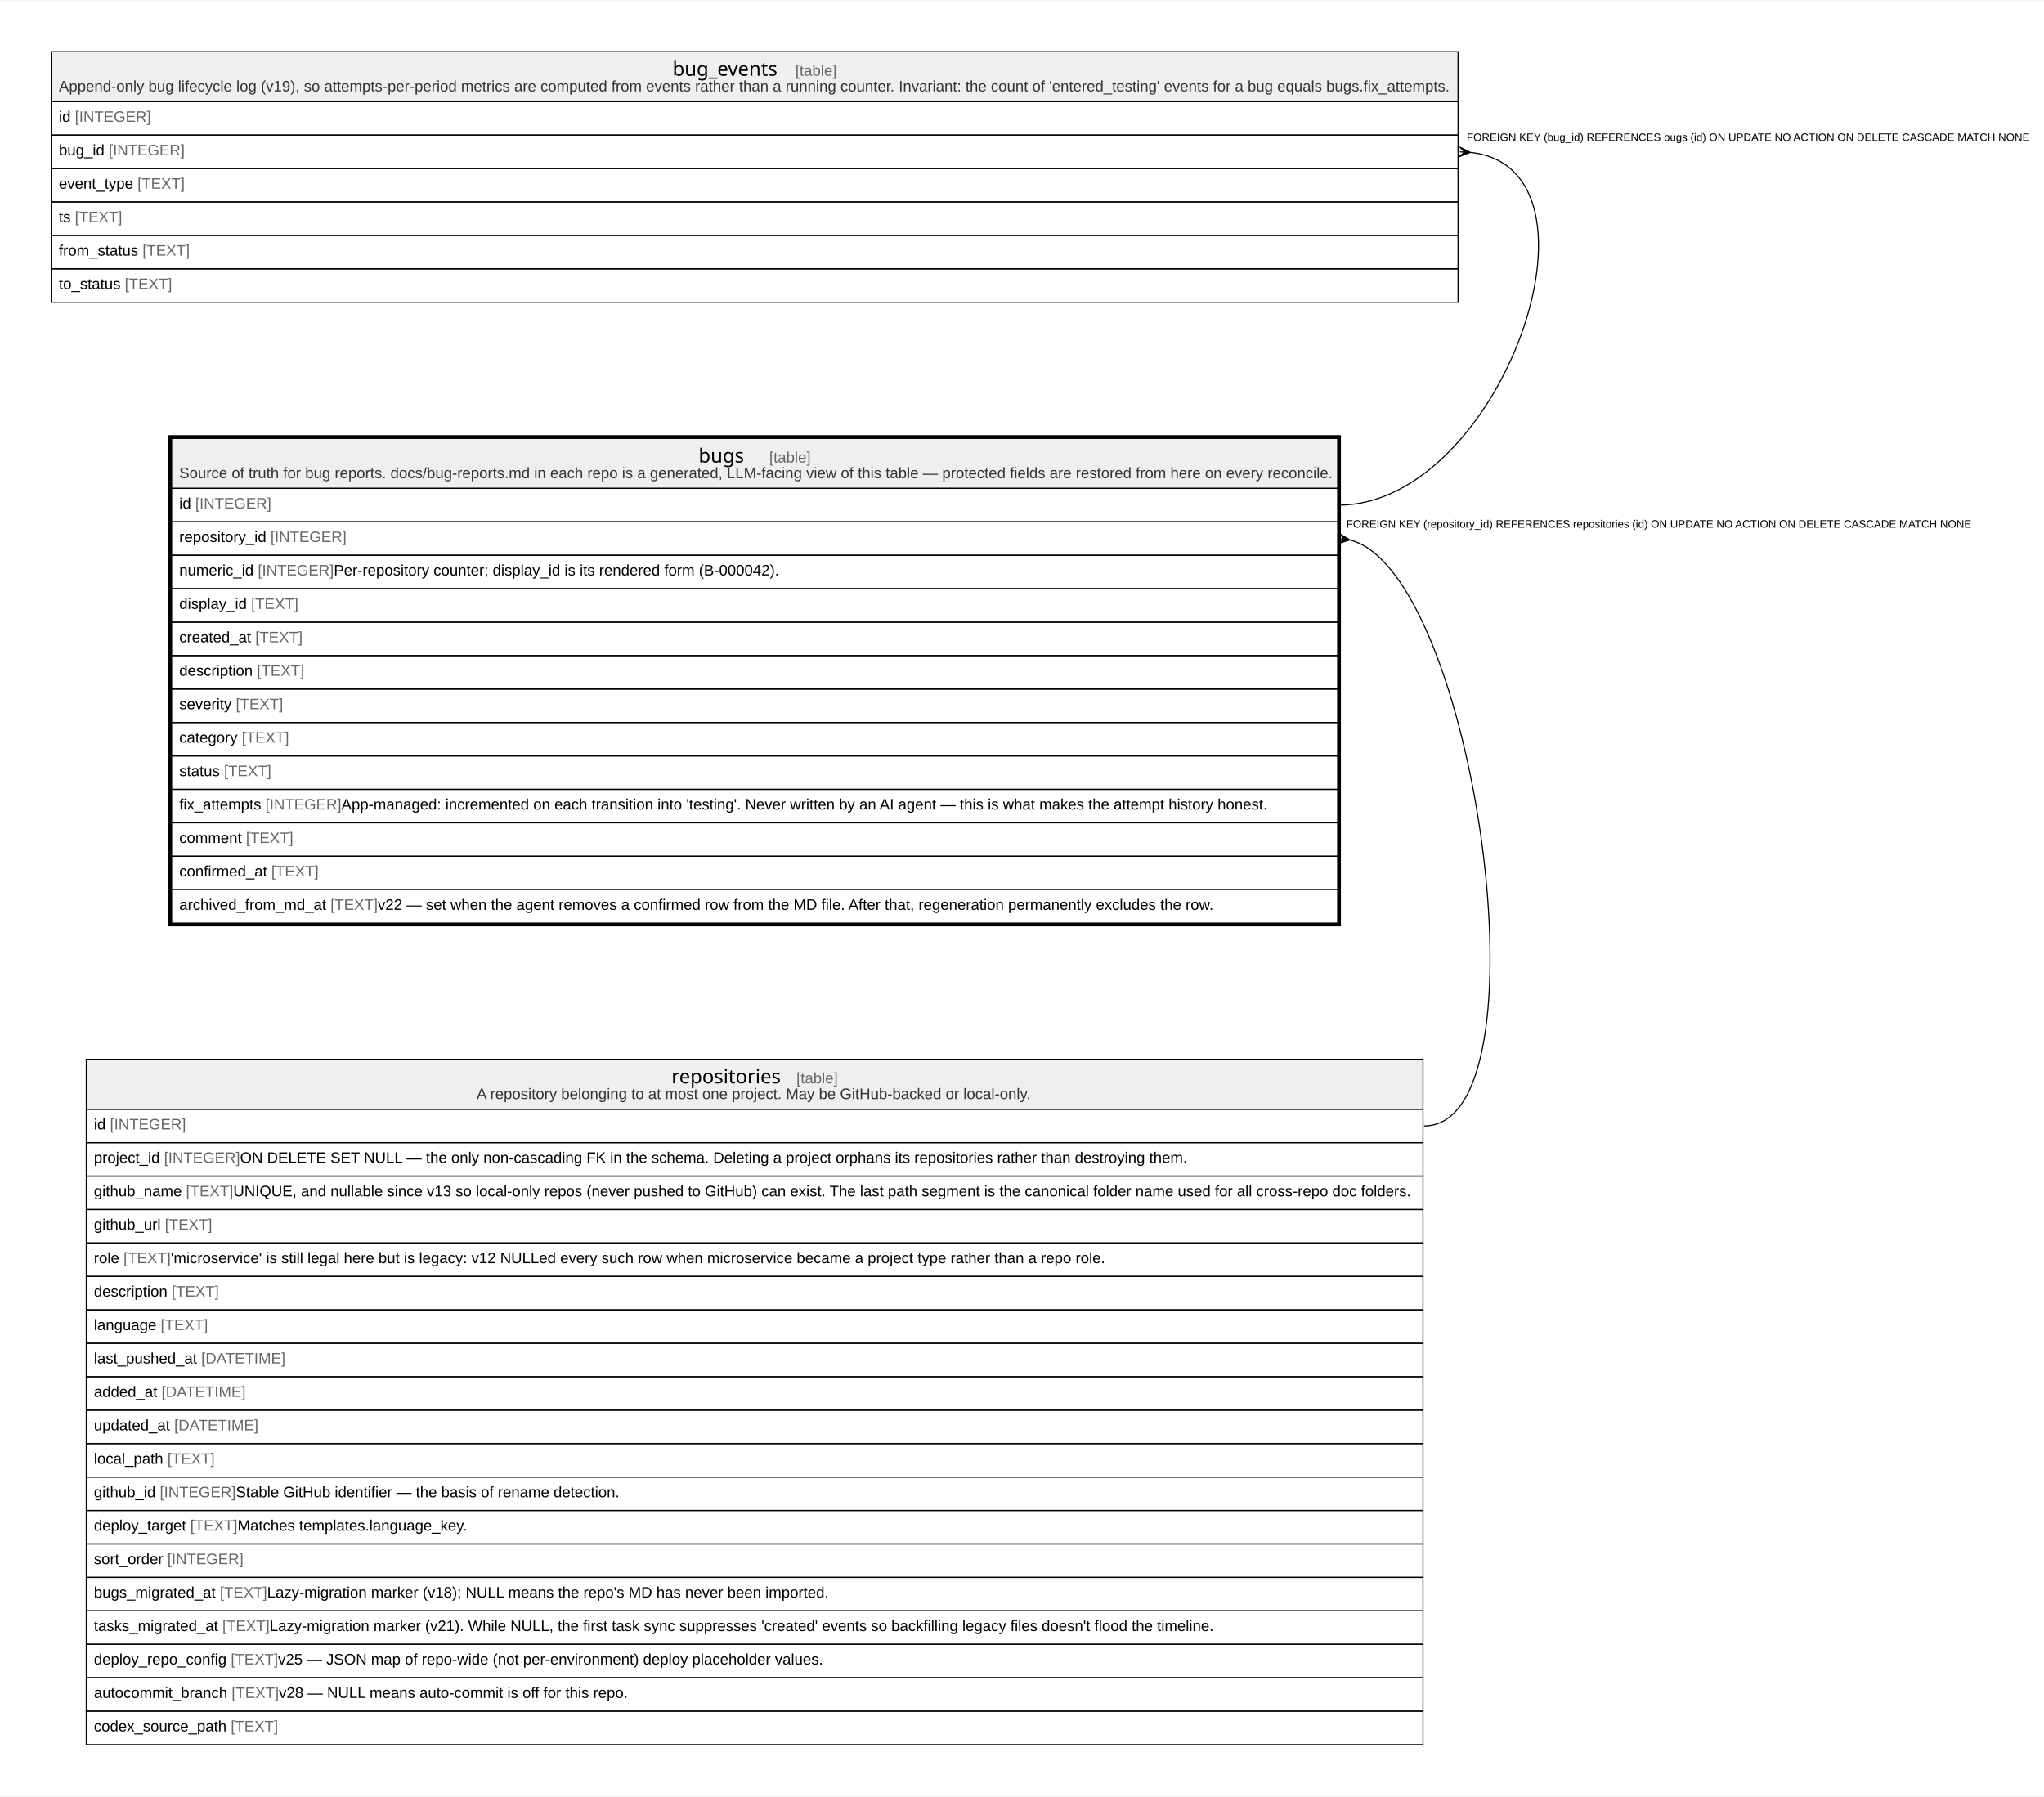
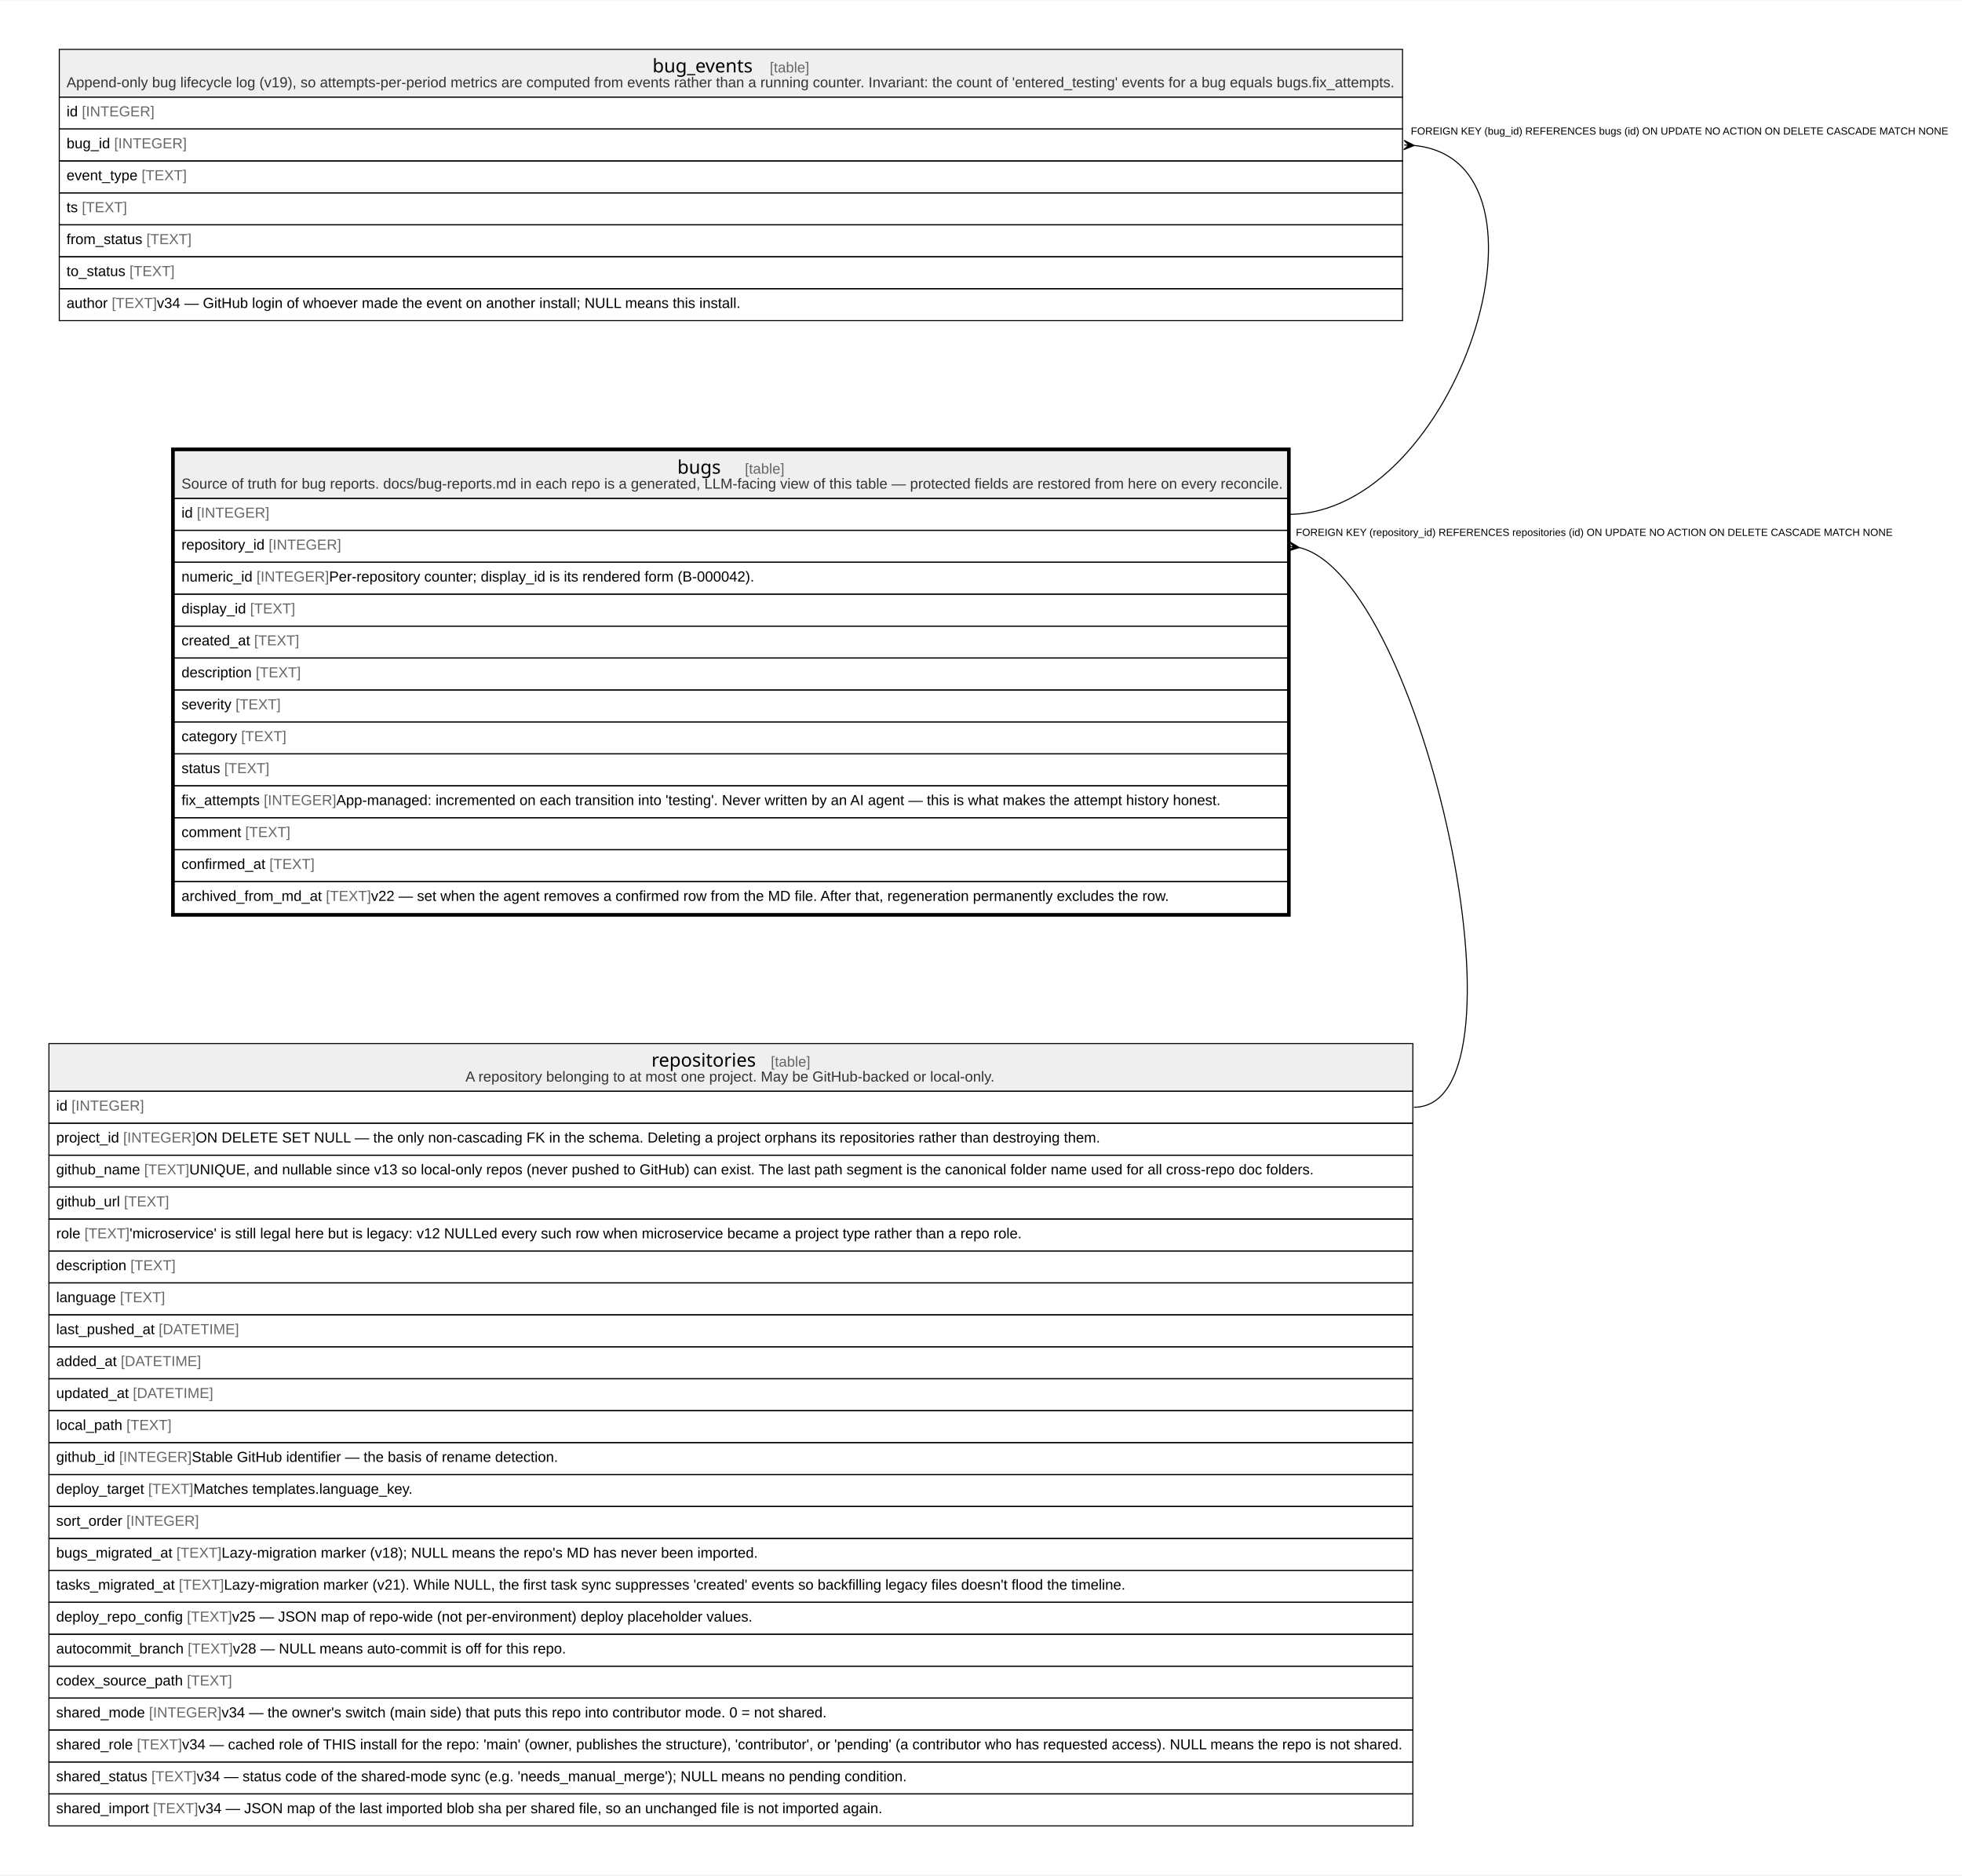
- <svg xmlns="http://www.w3.org/2000/svg" width="1882pt" height="1654pt" viewBox="0.00 0.00 1882.46 1653.60">
-   <g id="graph0" class="graph" transform="scale(1 1) rotate(0) translate(4 1649.6)">
-     <polygon fill="white" stroke="none" points="-4,4 -4,-1649.6 1878.46,-1649.6 1878.46,4 -4,4" />
+ <svg xmlns="http://www.w3.org/2000/svg" width="1892pt" height="1808pt" viewBox="0.00 0.00 1892.44 1807.60">
+   <g id="graph0" class="graph" transform="scale(1 1) rotate(0) translate(4 1803.6)">
+     <polygon fill="white" stroke="none" points="-4,4 -4,-1803.6 1888.44,-1803.6 1888.44,4 -4,4" />
    <g id="node1" class="node">
-       <polygon fill="#efefef" stroke="none" points="154.07,-1200.2 154.07,-1246.2 1227.94,-1246.2 1227.94,-1200.2 154.07,-1200.2" />
-       <polygon fill="none" stroke="black" points="154.07,-1200.2 154.07,-1246.2 1227.94,-1246.2 1227.94,-1200.2 154.07,-1200.2" />
-       <text text-anchor="start" x="639.37" y="-1224" font-family="Arial Bold" font-size="18.00">bugs</text>
-       <text text-anchor="start" x="673.38" y="-1224" font-family="Arial" font-size="14.00">    </text>
-       <text text-anchor="start" x="704.5" y="-1224" font-family="Arial" font-size="14.00" fill="#666666">[table]</text>
-       <text text-anchor="start" x="161.07" y="-1209.6" font-family="Arial" font-size="14.00" fill="#333333">Source of truth for bug reports. docs/bug-reports.md in each repo is a generated, LLM-facing view of this table — protected fields are restored from here on every reconcile.</text>
-       <polygon fill="none" stroke="black" points="154.07,-1169.4 154.07,-1200.2 1227.94,-1200.2 1227.94,-1169.4 154.07,-1169.4" />
-       <text text-anchor="start" x="161.07" y="-1181.6" font-family="Arial" font-size="14.00">id </text>
-       <text text-anchor="start" x="175.85" y="-1181.6" font-family="Arial" font-size="14.00" fill="#666666">[INTEGER]</text>
-       <polygon fill="none" stroke="black" points="154.07,-1138.6 154.07,-1169.4 1227.94,-1169.4 1227.94,-1138.6 154.07,-1138.6" />
-       <text text-anchor="start" x="161.07" y="-1150.8" font-family="Arial" font-size="14.00">repository_id </text>
-       <text text-anchor="start" x="245.11" y="-1150.8" font-family="Arial" font-size="14.00" fill="#666666">[INTEGER]</text>
-       <polygon fill="none" stroke="black" points="154.07,-1107.8 154.07,-1138.6 1227.94,-1138.6 1227.94,-1107.8 154.07,-1107.8" />
-       <text text-anchor="start" x="161.07" y="-1120" font-family="Arial" font-size="14.00">numeric_id </text>
-       <text text-anchor="start" x="233.43" y="-1120" font-family="Arial" font-size="14.00" fill="#666666">[INTEGER]</text>
-       <text text-anchor="start" x="303.44" y="-1120" font-family="Arial" font-size="14.00"> Per-repository counter; display_id is its rendered form (B-000042).</text>
-       <polygon fill="none" stroke="black" points="154.07,-1077 154.07,-1107.8 1227.94,-1107.8 1227.94,-1077 154.07,-1077" />
-       <text text-anchor="start" x="161.07" y="-1089.2" font-family="Arial" font-size="14.00">display_id </text>
-       <text text-anchor="start" x="227.22" y="-1089.2" font-family="Arial" font-size="14.00" fill="#666666">[TEXT]</text>
-       <polygon fill="none" stroke="black" points="154.07,-1046.2 154.07,-1077 1227.94,-1077 1227.94,-1046.2 154.07,-1046.2" />
-       <text text-anchor="start" x="161.07" y="-1058.4" font-family="Arial" font-size="14.00">created_at </text>
-       <text text-anchor="start" x="231.11" y="-1058.4" font-family="Arial" font-size="14.00" fill="#666666">[TEXT]</text>
-       <polygon fill="none" stroke="black" points="154.07,-1015.4 154.07,-1046.2 1227.94,-1046.2 1227.94,-1015.4 154.07,-1015.4" />
-       <text text-anchor="start" x="161.07" y="-1027.6" font-family="Arial" font-size="14.00">description </text>
-       <text text-anchor="start" x="232.66" y="-1027.6" font-family="Arial" font-size="14.00" fill="#666666">[TEXT]</text>
-       <polygon fill="none" stroke="black" points="154.07,-984.6 154.07,-1015.4 1227.94,-1015.4 1227.94,-984.6 154.07,-984.6" />
-       <text text-anchor="start" x="161.07" y="-996.8" font-family="Arial" font-size="14.00">severity </text>
-       <text text-anchor="start" x="213.19" y="-996.8" font-family="Arial" font-size="14.00" fill="#666666">[TEXT]</text>
-       <polygon fill="none" stroke="black" points="154.07,-953.8 154.07,-984.6 1227.94,-984.6 1227.94,-953.8 154.07,-953.8" />
-       <text text-anchor="start" x="161.07" y="-966" font-family="Arial" font-size="14.00">category </text>
-       <text text-anchor="start" x="218.65" y="-966" font-family="Arial" font-size="14.00" fill="#666666">[TEXT]</text>
-       <polygon fill="none" stroke="black" points="154.07,-923 154.07,-953.8 1227.94,-953.8 1227.94,-923 154.07,-923" />
-       <text text-anchor="start" x="161.07" y="-935.2" font-family="Arial" font-size="14.00">status </text>
-       <text text-anchor="start" x="202.31" y="-935.2" font-family="Arial" font-size="14.00" fill="#666666">[TEXT]</text>
-       <polygon fill="none" stroke="black" points="154.07,-892.2 154.07,-923 1227.94,-923 1227.94,-892.2 154.07,-892.2" />
-       <text text-anchor="start" x="161.07" y="-904.4" font-family="Arial" font-size="14.00">fix_attempts </text>
-       <text text-anchor="start" x="240.43" y="-904.4" font-family="Arial" font-size="14.00" fill="#666666">[INTEGER]</text>
-       <text text-anchor="start" x="310.44" y="-904.4" font-family="Arial" font-size="14.00"> App-managed: incremented on each transition into 'testing'. Never written by an AI agent — this is what makes the attempt history honest.</text>
-       <polygon fill="none" stroke="black" points="154.07,-861.4 154.07,-892.2 1227.94,-892.2 1227.94,-861.4 154.07,-861.4" />
-       <text text-anchor="start" x="161.07" y="-873.6" font-family="Arial" font-size="14.00">comment </text>
-       <text text-anchor="start" x="222.53" y="-873.6" font-family="Arial" font-size="14.00" fill="#666666">[TEXT]</text>
-       <polygon fill="none" stroke="black" points="154.07,-830.6 154.07,-861.4 1227.94,-861.4 1227.94,-830.6 154.07,-830.6" />
-       <text text-anchor="start" x="161.07" y="-842.8" font-family="Arial" font-size="14.00">confirmed_at </text>
-       <text text-anchor="start" x="245.89" y="-842.8" font-family="Arial" font-size="14.00" fill="#666666">[TEXT]</text>
-       <polygon fill="none" stroke="black" points="154.07,-799.8 154.07,-830.6 1227.94,-830.6 1227.94,-799.8 154.07,-799.8" />
-       <text text-anchor="start" x="161.07" y="-812" font-family="Arial" font-size="14.00">archived_from_md_at </text>
-       <text text-anchor="start" x="300.35" y="-812" font-family="Arial" font-size="14.00" fill="#666666">[TEXT]</text>
-       <text text-anchor="start" x="343.91" y="-812" font-family="Arial" font-size="14.00"> v22 — set when the agent removes a confirmed row from the MD file. After that, regeneration permanently excludes the row.</text>
-       <polygon fill="none" stroke="black" stroke-width="3" points="152.57,-798.3 152.57,-1247.7 1229.44,-1247.7 1229.44,-798.3 152.57,-798.3" />
+       <polygon fill="#efefef" stroke="none" points="164.05,-1323.4 164.05,-1369.4 1237.92,-1369.4 1237.92,-1323.4 164.05,-1323.4" />
+       <polygon fill="none" stroke="black" points="164.05,-1323.4 164.05,-1369.4 1237.92,-1369.4 1237.92,-1323.4 164.05,-1323.4" />
+       <text text-anchor="start" x="649.35" y="-1347.2" font-family="Arial Bold" font-size="18.00">bugs</text>
+       <text text-anchor="start" x="683.36" y="-1347.2" font-family="Arial" font-size="14.00">    </text>
+       <text text-anchor="start" x="714.48" y="-1347.2" font-family="Arial" font-size="14.00" fill="#666666">[table]</text>
+       <text text-anchor="start" x="171.05" y="-1332.8" font-family="Arial" font-size="14.00" fill="#333333">Source of truth for bug reports. docs/bug-reports.md in each repo is a generated, LLM-facing view of this table — protected fields are restored from here on every reconcile.</text>
+       <polygon fill="none" stroke="black" points="164.05,-1292.6 164.05,-1323.4 1237.92,-1323.4 1237.92,-1292.6 164.05,-1292.6" />
+       <text text-anchor="start" x="171.05" y="-1304.8" font-family="Arial" font-size="14.00">id </text>
+       <text text-anchor="start" x="185.83" y="-1304.8" font-family="Arial" font-size="14.00" fill="#666666">[INTEGER]</text>
+       <polygon fill="none" stroke="black" points="164.05,-1261.8 164.05,-1292.6 1237.92,-1292.6 1237.92,-1261.8 164.05,-1261.8" />
+       <text text-anchor="start" x="171.05" y="-1274" font-family="Arial" font-size="14.00">repository_id </text>
+       <text text-anchor="start" x="255.09" y="-1274" font-family="Arial" font-size="14.00" fill="#666666">[INTEGER]</text>
+       <polygon fill="none" stroke="black" points="164.05,-1231 164.05,-1261.8 1237.92,-1261.8 1237.92,-1231 164.05,-1231" />
+       <text text-anchor="start" x="171.05" y="-1243.2" font-family="Arial" font-size="14.00">numeric_id </text>
+       <text text-anchor="start" x="243.41" y="-1243.2" font-family="Arial" font-size="14.00" fill="#666666">[INTEGER]</text>
+       <text text-anchor="start" x="313.42" y="-1243.2" font-family="Arial" font-size="14.00"> Per-repository counter; display_id is its rendered form (B-000042).</text>
+       <polygon fill="none" stroke="black" points="164.05,-1200.2 164.05,-1231 1237.92,-1231 1237.92,-1200.2 164.05,-1200.2" />
+       <text text-anchor="start" x="171.05" y="-1212.4" font-family="Arial" font-size="14.00">display_id </text>
+       <text text-anchor="start" x="237.2" y="-1212.4" font-family="Arial" font-size="14.00" fill="#666666">[TEXT]</text>
+       <polygon fill="none" stroke="black" points="164.05,-1169.4 164.05,-1200.2 1237.92,-1200.2 1237.92,-1169.4 164.05,-1169.4" />
+       <text text-anchor="start" x="171.05" y="-1181.6" font-family="Arial" font-size="14.00">created_at </text>
+       <text text-anchor="start" x="241.09" y="-1181.6" font-family="Arial" font-size="14.00" fill="#666666">[TEXT]</text>
+       <polygon fill="none" stroke="black" points="164.05,-1138.6 164.05,-1169.4 1237.92,-1169.4 1237.92,-1138.6 164.05,-1138.6" />
+       <text text-anchor="start" x="171.05" y="-1150.8" font-family="Arial" font-size="14.00">description </text>
+       <text text-anchor="start" x="242.64" y="-1150.8" font-family="Arial" font-size="14.00" fill="#666666">[TEXT]</text>
+       <polygon fill="none" stroke="black" points="164.05,-1107.8 164.05,-1138.6 1237.92,-1138.6 1237.92,-1107.8 164.05,-1107.8" />
+       <text text-anchor="start" x="171.05" y="-1120" font-family="Arial" font-size="14.00">severity </text>
+       <text text-anchor="start" x="223.17" y="-1120" font-family="Arial" font-size="14.00" fill="#666666">[TEXT]</text>
+       <polygon fill="none" stroke="black" points="164.05,-1077 164.05,-1107.8 1237.92,-1107.8 1237.92,-1077 164.05,-1077" />
+       <text text-anchor="start" x="171.05" y="-1089.2" font-family="Arial" font-size="14.00">category </text>
+       <text text-anchor="start" x="228.63" y="-1089.2" font-family="Arial" font-size="14.00" fill="#666666">[TEXT]</text>
+       <polygon fill="none" stroke="black" points="164.05,-1046.2 164.05,-1077 1237.92,-1077 1237.92,-1046.2 164.05,-1046.2" />
+       <text text-anchor="start" x="171.05" y="-1058.4" font-family="Arial" font-size="14.00">status </text>
+       <text text-anchor="start" x="212.29" y="-1058.4" font-family="Arial" font-size="14.00" fill="#666666">[TEXT]</text>
+       <polygon fill="none" stroke="black" points="164.05,-1015.4 164.05,-1046.2 1237.92,-1046.2 1237.92,-1015.4 164.05,-1015.4" />
+       <text text-anchor="start" x="171.05" y="-1027.6" font-family="Arial" font-size="14.00">fix_attempts </text>
+       <text text-anchor="start" x="250.41" y="-1027.6" font-family="Arial" font-size="14.00" fill="#666666">[INTEGER]</text>
+       <text text-anchor="start" x="320.42" y="-1027.6" font-family="Arial" font-size="14.00"> App-managed: incremented on each transition into 'testing'. Never written by an AI agent — this is what makes the attempt history honest.</text>
+       <polygon fill="none" stroke="black" points="164.05,-984.6 164.05,-1015.4 1237.92,-1015.4 1237.92,-984.6 164.05,-984.6" />
+       <text text-anchor="start" x="171.05" y="-996.8" font-family="Arial" font-size="14.00">comment </text>
+       <text text-anchor="start" x="232.51" y="-996.8" font-family="Arial" font-size="14.00" fill="#666666">[TEXT]</text>
+       <polygon fill="none" stroke="black" points="164.05,-953.8 164.05,-984.6 1237.92,-984.6 1237.92,-953.8 164.05,-953.8" />
+       <text text-anchor="start" x="171.05" y="-966" font-family="Arial" font-size="14.00">confirmed_at </text>
+       <text text-anchor="start" x="255.87" y="-966" font-family="Arial" font-size="14.00" fill="#666666">[TEXT]</text>
+       <polygon fill="none" stroke="black" points="164.05,-923 164.05,-953.8 1237.92,-953.8 1237.92,-923 164.05,-923" />
+       <text text-anchor="start" x="171.05" y="-935.2" font-family="Arial" font-size="14.00">archived_from_md_at </text>
+       <text text-anchor="start" x="310.33" y="-935.2" font-family="Arial" font-size="14.00" fill="#666666">[TEXT]</text>
+       <text text-anchor="start" x="353.89" y="-935.2" font-family="Arial" font-size="14.00"> v22 — set when the agent removes a confirmed row from the MD file. After that, regeneration permanently excludes the row.</text>
+       <polygon fill="none" stroke="black" stroke-width="3" points="162.55,-921.5 162.55,-1370.9 1239.42,-1370.9 1239.42,-921.5 162.55,-921.5" />
    </g>
    <g id="node3" class="node">
-       <polygon fill="#efefef" stroke="none" points="75.47,-628.4 75.47,-674.4 1306.54,-674.4 1306.54,-628.4 75.47,-628.4" />
-       <polygon fill="none" stroke="black" points="75.47,-628.4 75.47,-674.4 1306.54,-674.4 1306.54,-628.4 75.47,-628.4" />
-       <text text-anchor="start" x="614.39" y="-652.2" font-family="Arial Bold" font-size="18.00">repositories</text>
-       <text text-anchor="start" x="698.37" y="-652.2" font-family="Arial" font-size="14.00">    </text>
-       <text text-anchor="start" x="729.48" y="-652.2" font-family="Arial" font-size="14.00" fill="#666666">[table]</text>
-       <text text-anchor="start" x="434.98" y="-637.8" font-family="Arial" font-size="14.00" fill="#333333">A repository belonging to at most one project. May be GitHub-backed or local-only.</text>
-       <polygon fill="none" stroke="black" points="75.47,-597.6 75.47,-628.4 1306.54,-628.4 1306.54,-597.6 75.47,-597.6" />
-       <text text-anchor="start" x="82.47" y="-609.8" font-family="Arial" font-size="14.00">id </text>
-       <text text-anchor="start" x="97.26" y="-609.8" font-family="Arial" font-size="14.00" fill="#666666">[INTEGER]</text>
-       <polygon fill="none" stroke="black" points="75.47,-566.8 75.47,-597.6 1306.54,-597.6 1306.54,-566.8 75.47,-566.8" />
-       <text text-anchor="start" x="82.47" y="-579" font-family="Arial" font-size="14.00">project_id </text>
-       <text text-anchor="start" x="147.07" y="-579" font-family="Arial" font-size="14.00" fill="#666666">[INTEGER]</text>
-       <text text-anchor="start" x="217.07" y="-579" font-family="Arial" font-size="14.00"> ON DELETE SET NULL — the only non-cascading FK in the schema. Deleting a project orphans its repositories rather than destroying them.</text>
-       <polygon fill="none" stroke="black" points="75.47,-536 75.47,-566.8 1306.54,-566.8 1306.54,-536 75.47,-536" />
-       <text text-anchor="start" x="82.47" y="-548.2" font-family="Arial" font-size="14.00">github_name </text>
-       <text text-anchor="start" x="167.31" y="-548.2" font-family="Arial" font-size="14.00" fill="#666666">[TEXT]</text>
-       <text text-anchor="start" x="210.87" y="-548.2" font-family="Arial" font-size="14.00"> UNIQUE, and nullable since v13 so local-only repos (never pushed to GitHub) can exist. The last path segment is the canonical folder name used for all cross-repo doc folders.</text>
-       <polygon fill="none" stroke="black" points="75.47,-505.2 75.47,-536 1306.54,-536 1306.54,-505.2 75.47,-505.2" />
-       <text text-anchor="start" x="82.47" y="-517.4" font-family="Arial" font-size="14.00">github_url </text>
-       <text text-anchor="start" x="147.85" y="-517.4" font-family="Arial" font-size="14.00" fill="#666666">[TEXT]</text>
-       <polygon fill="none" stroke="black" points="75.47,-474.4 75.47,-505.2 1306.54,-505.2 1306.54,-474.4 75.47,-474.4" />
-       <text text-anchor="start" x="82.47" y="-486.6" font-family="Arial" font-size="14.00">role </text>
-       <text text-anchor="start" x="109.71" y="-486.6" font-family="Arial" font-size="14.00" fill="#666666">[TEXT]</text>
-       <text text-anchor="start" x="153.27" y="-486.6" font-family="Arial" font-size="14.00"> 'microservice' is still legal here but is legacy: v12 NULLed every such row when microservice became a project type rather than a repo role.</text>
-       <polygon fill="none" stroke="black" points="75.47,-443.6 75.47,-474.4 1306.54,-474.4 1306.54,-443.6 75.47,-443.6" />
-       <text text-anchor="start" x="82.47" y="-455.8" font-family="Arial" font-size="14.00">description </text>
-       <text text-anchor="start" x="154.07" y="-455.8" font-family="Arial" font-size="14.00" fill="#666666">[TEXT]</text>
-       <polygon fill="none" stroke="black" points="75.47,-412.8 75.47,-443.6 1306.54,-443.6 1306.54,-412.8 75.47,-412.8" />
-       <text text-anchor="start" x="82.47" y="-425" font-family="Arial" font-size="14.00">language </text>
-       <text text-anchor="start" x="143.98" y="-425" font-family="Arial" font-size="14.00" fill="#666666">[TEXT]</text>
-       <polygon fill="none" stroke="black" points="75.47,-382 75.47,-412.8 1306.54,-412.8 1306.54,-382 75.47,-382" />
-       <text text-anchor="start" x="82.47" y="-394.2" font-family="Arial" font-size="14.00">last_pushed_at </text>
-       <text text-anchor="start" x="181.33" y="-394.2" font-family="Arial" font-size="14.00" fill="#666666">[DATETIME]</text>
-       <polygon fill="none" stroke="black" points="75.47,-351.2 75.47,-382 1306.54,-382 1306.54,-351.2 75.47,-351.2" />
-       <text text-anchor="start" x="82.47" y="-363.4" font-family="Arial" font-size="14.00">added_at </text>
-       <text text-anchor="start" x="144.75" y="-363.4" font-family="Arial" font-size="14.00" fill="#666666">[DATETIME]</text>
-       <polygon fill="none" stroke="black" points="75.47,-320.4 75.47,-351.2 1306.54,-351.2 1306.54,-320.4 75.47,-320.4" />
-       <text text-anchor="start" x="82.47" y="-332.6" font-family="Arial" font-size="14.00">updated_at </text>
-       <text text-anchor="start" x="156.43" y="-332.6" font-family="Arial" font-size="14.00" fill="#666666">[DATETIME]</text>
-       <polygon fill="none" stroke="black" points="75.47,-289.6 75.47,-320.4 1306.54,-320.4 1306.54,-289.6 75.47,-289.6" />
-       <text text-anchor="start" x="82.47" y="-301.8" font-family="Arial" font-size="14.00">local_path </text>
-       <text text-anchor="start" x="150.19" y="-301.8" font-family="Arial" font-size="14.00" fill="#666666">[TEXT]</text>
-       <polygon fill="none" stroke="black" points="75.47,-258.8 75.47,-289.6 1306.54,-289.6 1306.54,-258.8 75.47,-258.8" />
-       <text text-anchor="start" x="82.47" y="-271" font-family="Arial" font-size="14.00">github_id </text>
-       <text text-anchor="start" x="143.19" y="-271" font-family="Arial" font-size="14.00" fill="#666666">[INTEGER]</text>
-       <text text-anchor="start" x="213.2" y="-271" font-family="Arial" font-size="14.00"> Stable GitHub identifier — the basis of rename detection.</text>
-       <polygon fill="none" stroke="black" points="75.47,-228 75.47,-258.8 1306.54,-258.8 1306.54,-228 75.47,-228" />
-       <text text-anchor="start" x="82.47" y="-240.2" font-family="Arial" font-size="14.00">deploy_target </text>
-       <text text-anchor="start" x="171.2" y="-240.2" font-family="Arial" font-size="14.00" fill="#666666">[TEXT]</text>
-       <text text-anchor="start" x="214.76" y="-240.2" font-family="Arial" font-size="14.00"> Matches templates.language_key.</text>
-       <polygon fill="none" stroke="black" points="75.47,-197.2 75.47,-228 1306.54,-228 1306.54,-197.2 75.47,-197.2" />
-       <text text-anchor="start" x="82.47" y="-209.4" font-family="Arial" font-size="14.00">sort_order </text>
-       <text text-anchor="start" x="150.17" y="-209.4" font-family="Arial" font-size="14.00" fill="#666666">[INTEGER]</text>
-       <polygon fill="none" stroke="black" points="75.47,-166.4 75.47,-197.2 1306.54,-197.2 1306.54,-166.4 75.47,-166.4" />
-       <text text-anchor="start" x="82.47" y="-178.6" font-family="Arial" font-size="14.00">bugs_migrated_at </text>
-       <text text-anchor="start" x="198.44" y="-178.6" font-family="Arial" font-size="14.00" fill="#666666">[TEXT]</text>
-       <text text-anchor="start" x="242" y="-178.6" font-family="Arial" font-size="14.00"> Lazy-migration marker (v18); NULL means the repo's MD has never been imported.</text>
-       <polygon fill="none" stroke="black" points="75.47,-135.6 75.47,-166.4 1306.54,-166.4 1306.54,-135.6 75.47,-135.6" />
-       <text text-anchor="start" x="82.47" y="-147.8" font-family="Arial" font-size="14.00">tasks_migrated_at </text>
-       <text text-anchor="start" x="200.75" y="-147.8" font-family="Arial" font-size="14.00" fill="#666666">[TEXT]</text>
-       <text text-anchor="start" x="244.31" y="-147.8" font-family="Arial" font-size="14.00"> Lazy-migration marker (v21). While NULL, the first task sync suppresses 'created' events so backfilling legacy files doesn't flood the timeline.</text>
-       <polygon fill="none" stroke="black" points="75.47,-104.8 75.47,-135.6 1306.54,-135.6 1306.54,-104.8 75.47,-104.8" />
-       <text text-anchor="start" x="82.47" y="-117" font-family="Arial" font-size="14.00">deploy_repo_config </text>
-       <text text-anchor="start" x="208.57" y="-117" font-family="Arial" font-size="14.00" fill="#666666">[TEXT]</text>
-       <text text-anchor="start" x="252.13" y="-117" font-family="Arial" font-size="14.00"> v25 — JSON map of repo-wide (not per-environment) deploy placeholder values.</text>
-       <polygon fill="none" stroke="black" points="75.47,-74 75.47,-104.8 1306.54,-104.8 1306.54,-74 75.47,-74" />
-       <text text-anchor="start" x="82.47" y="-86.2" font-family="Arial" font-size="14.00">autocommit_branch </text>
-       <text text-anchor="start" x="209.31" y="-86.2" font-family="Arial" font-size="14.00" fill="#666666">[TEXT]</text>
-       <text text-anchor="start" x="252.87" y="-86.2" font-family="Arial" font-size="14.00"> v28 — NULL means auto-commit is off for this repo.</text>
-       <polygon fill="none" stroke="black" points="75.47,-43.2 75.47,-74 1306.54,-74 1306.54,-43.2 75.47,-43.2" />
-       <text text-anchor="start" x="82.47" y="-55.4" font-family="Arial" font-size="14.00">codex_source_path </text>
-       <text text-anchor="start" x="208.56" y="-55.4" font-family="Arial" font-size="14.00" fill="#666666">[TEXT]</text>
+       <polygon fill="#efefef" stroke="none" points="43.2,-751.6 43.2,-797.6 1358.77,-797.6 1358.77,-751.6 43.2,-751.6" />
+       <polygon fill="none" stroke="black" points="43.2,-751.6 43.2,-797.6 1358.77,-797.6 1358.77,-751.6 43.2,-751.6" />
+       <text text-anchor="start" x="624.37" y="-775.4" font-family="Arial Bold" font-size="18.00">repositories</text>
+       <text text-anchor="start" x="708.35" y="-775.4" font-family="Arial" font-size="14.00">    </text>
+       <text text-anchor="start" x="739.46" y="-775.4" font-family="Arial" font-size="14.00" fill="#666666">[table]</text>
+       <text text-anchor="start" x="444.97" y="-761" font-family="Arial" font-size="14.00" fill="#333333">A repository belonging to at most one project. May be GitHub-backed or local-only.</text>
+       <polygon fill="none" stroke="black" points="43.2,-720.8 43.2,-751.6 1358.77,-751.6 1358.77,-720.8 43.2,-720.8" />
+       <text text-anchor="start" x="50.2" y="-733" font-family="Arial" font-size="14.00">id </text>
+       <text text-anchor="start" x="64.99" y="-733" font-family="Arial" font-size="14.00" fill="#666666">[INTEGER]</text>
+       <polygon fill="none" stroke="black" points="43.2,-690 43.2,-720.8 1358.77,-720.8 1358.77,-690 43.2,-690" />
+       <text text-anchor="start" x="50.2" y="-702.2" font-family="Arial" font-size="14.00">project_id </text>
+       <text text-anchor="start" x="114.79" y="-702.2" font-family="Arial" font-size="14.00" fill="#666666">[INTEGER]</text>
+       <text text-anchor="start" x="184.8" y="-702.2" font-family="Arial" font-size="14.00"> ON DELETE SET NULL — the only non-cascading FK in the schema. Deleting a project orphans its repositories rather than destroying them.</text>
+       <polygon fill="none" stroke="black" points="43.2,-659.2 43.2,-690 1358.77,-690 1358.77,-659.2 43.2,-659.2" />
+       <text text-anchor="start" x="50.2" y="-671.4" font-family="Arial" font-size="14.00">github_name </text>
+       <text text-anchor="start" x="135.04" y="-671.4" font-family="Arial" font-size="14.00" fill="#666666">[TEXT]</text>
+       <text text-anchor="start" x="178.6" y="-671.4" font-family="Arial" font-size="14.00"> UNIQUE, and nullable since v13 so local-only repos (never pushed to GitHub) can exist. The last path segment is the canonical folder name used for all cross-repo doc folders.</text>
+       <polygon fill="none" stroke="black" points="43.2,-628.4 43.2,-659.2 1358.77,-659.2 1358.77,-628.4 43.2,-628.4" />
+       <text text-anchor="start" x="50.2" y="-640.6" font-family="Arial" font-size="14.00">github_url </text>
+       <text text-anchor="start" x="115.58" y="-640.6" font-family="Arial" font-size="14.00" fill="#666666">[TEXT]</text>
+       <polygon fill="none" stroke="black" points="43.2,-597.6 43.2,-628.4 1358.77,-628.4 1358.77,-597.6 43.2,-597.6" />
+       <text text-anchor="start" x="50.2" y="-609.8" font-family="Arial" font-size="14.00">role </text>
+       <text text-anchor="start" x="77.43" y="-609.8" font-family="Arial" font-size="14.00" fill="#666666">[TEXT]</text>
+       <text text-anchor="start" x="120.99" y="-609.8" font-family="Arial" font-size="14.00"> 'microservice' is still legal here but is legacy: v12 NULLed every such row when microservice became a project type rather than a repo role.</text>
+       <polygon fill="none" stroke="black" points="43.2,-566.8 43.2,-597.6 1358.77,-597.6 1358.77,-566.8 43.2,-566.8" />
+       <text text-anchor="start" x="50.2" y="-579" font-family="Arial" font-size="14.00">description </text>
+       <text text-anchor="start" x="121.79" y="-579" font-family="Arial" font-size="14.00" fill="#666666">[TEXT]</text>
+       <polygon fill="none" stroke="black" points="43.2,-536 43.2,-566.8 1358.77,-566.8 1358.77,-536 43.2,-536" />
+       <text text-anchor="start" x="50.2" y="-548.2" font-family="Arial" font-size="14.00">language </text>
+       <text text-anchor="start" x="111.7" y="-548.2" font-family="Arial" font-size="14.00" fill="#666666">[TEXT]</text>
+       <polygon fill="none" stroke="black" points="43.2,-505.2 43.2,-536 1358.77,-536 1358.77,-505.2 43.2,-505.2" />
+       <text text-anchor="start" x="50.2" y="-517.4" font-family="Arial" font-size="14.00">last_pushed_at </text>
+       <text text-anchor="start" x="149.05" y="-517.4" font-family="Arial" font-size="14.00" fill="#666666">[DATETIME]</text>
+       <polygon fill="none" stroke="black" points="43.2,-474.4 43.2,-505.2 1358.77,-505.2 1358.77,-474.4 43.2,-474.4" />
+       <text text-anchor="start" x="50.2" y="-486.6" font-family="Arial" font-size="14.00">added_at </text>
+       <text text-anchor="start" x="112.48" y="-486.6" font-family="Arial" font-size="14.00" fill="#666666">[DATETIME]</text>
+       <polygon fill="none" stroke="black" points="43.2,-443.6 43.2,-474.4 1358.77,-474.4 1358.77,-443.6 43.2,-443.6" />
+       <text text-anchor="start" x="50.2" y="-455.8" font-family="Arial" font-size="14.00">updated_at </text>
+       <text text-anchor="start" x="124.16" y="-455.8" font-family="Arial" font-size="14.00" fill="#666666">[DATETIME]</text>
+       <polygon fill="none" stroke="black" points="43.2,-412.8 43.2,-443.6 1358.77,-443.6 1358.77,-412.8 43.2,-412.8" />
+       <text text-anchor="start" x="50.2" y="-425" font-family="Arial" font-size="14.00">local_path </text>
+       <text text-anchor="start" x="117.92" y="-425" font-family="Arial" font-size="14.00" fill="#666666">[TEXT]</text>
+       <polygon fill="none" stroke="black" points="43.2,-382 43.2,-412.8 1358.77,-412.8 1358.77,-382 43.2,-382" />
+       <text text-anchor="start" x="50.2" y="-394.2" font-family="Arial" font-size="14.00">github_id </text>
+       <text text-anchor="start" x="110.92" y="-394.2" font-family="Arial" font-size="14.00" fill="#666666">[INTEGER]</text>
+       <text text-anchor="start" x="180.92" y="-394.2" font-family="Arial" font-size="14.00"> Stable GitHub identifier — the basis of rename detection.</text>
+       <polygon fill="none" stroke="black" points="43.2,-351.2 43.2,-382 1358.77,-382 1358.77,-351.2 43.2,-351.2" />
+       <text text-anchor="start" x="50.2" y="-363.4" font-family="Arial" font-size="14.00">deploy_target </text>
+       <text text-anchor="start" x="138.93" y="-363.4" font-family="Arial" font-size="14.00" fill="#666666">[TEXT]</text>
+       <text text-anchor="start" x="182.49" y="-363.4" font-family="Arial" font-size="14.00"> Matches templates.language_key.</text>
+       <polygon fill="none" stroke="black" points="43.2,-320.4 43.2,-351.2 1358.77,-351.2 1358.77,-320.4 43.2,-320.4" />
+       <text text-anchor="start" x="50.2" y="-332.6" font-family="Arial" font-size="14.00">sort_order </text>
+       <text text-anchor="start" x="117.9" y="-332.6" font-family="Arial" font-size="14.00" fill="#666666">[INTEGER]</text>
+       <polygon fill="none" stroke="black" points="43.2,-289.6 43.2,-320.4 1358.77,-320.4 1358.77,-289.6 43.2,-289.6" />
+       <text text-anchor="start" x="50.2" y="-301.8" font-family="Arial" font-size="14.00">bugs_migrated_at </text>
+       <text text-anchor="start" x="166.16" y="-301.8" font-family="Arial" font-size="14.00" fill="#666666">[TEXT]</text>
+       <text text-anchor="start" x="209.72" y="-301.8" font-family="Arial" font-size="14.00"> Lazy-migration marker (v18); NULL means the repo's MD has never been imported.</text>
+       <polygon fill="none" stroke="black" points="43.2,-258.8 43.2,-289.6 1358.77,-289.6 1358.77,-258.8 43.2,-258.8" />
+       <text text-anchor="start" x="50.2" y="-271" font-family="Arial" font-size="14.00">tasks_migrated_at </text>
+       <text text-anchor="start" x="168.48" y="-271" font-family="Arial" font-size="14.00" fill="#666666">[TEXT]</text>
+       <text text-anchor="start" x="212.04" y="-271" font-family="Arial" font-size="14.00"> Lazy-migration marker (v21). While NULL, the first task sync suppresses 'created' events so backfilling legacy files doesn't flood the timeline.</text>
+       <polygon fill="none" stroke="black" points="43.2,-228 43.2,-258.8 1358.77,-258.8 1358.77,-228 43.2,-228" />
+       <text text-anchor="start" x="50.2" y="-240.2" font-family="Arial" font-size="14.00">deploy_repo_config </text>
+       <text text-anchor="start" x="176.3" y="-240.2" font-family="Arial" font-size="14.00" fill="#666666">[TEXT]</text>
+       <text text-anchor="start" x="219.85" y="-240.2" font-family="Arial" font-size="14.00"> v25 — JSON map of repo-wide (not per-environment) deploy placeholder values.</text>
+       <polygon fill="none" stroke="black" points="43.2,-197.2 43.2,-228 1358.77,-228 1358.77,-197.2 43.2,-197.2" />
+       <text text-anchor="start" x="50.2" y="-209.4" font-family="Arial" font-size="14.00">autocommit_branch </text>
+       <text text-anchor="start" x="177.04" y="-209.4" font-family="Arial" font-size="14.00" fill="#666666">[TEXT]</text>
+       <text text-anchor="start" x="220.6" y="-209.4" font-family="Arial" font-size="14.00"> v28 — NULL means auto-commit is off for this repo.</text>
+       <polygon fill="none" stroke="black" points="43.2,-166.4 43.2,-197.2 1358.77,-197.2 1358.77,-166.4 43.2,-166.4" />
+       <text text-anchor="start" x="50.2" y="-178.6" font-family="Arial" font-size="14.00">codex_source_path </text>
+       <text text-anchor="start" x="176.29" y="-178.6" font-family="Arial" font-size="14.00" fill="#666666">[TEXT]</text>
+       <polygon fill="none" stroke="black" points="43.2,-135.6 43.2,-166.4 1358.77,-166.4 1358.77,-135.6 43.2,-135.6" />
+       <text text-anchor="start" x="50.2" y="-147.8" font-family="Arial" font-size="14.00">shared_mode </text>
+       <text text-anchor="start" x="139.7" y="-147.8" font-family="Arial" font-size="14.00" fill="#666666">[INTEGER]</text>
+       <text text-anchor="start" x="209.71" y="-147.8" font-family="Arial" font-size="14.00"> v34 — the owner's switch (main side) that puts this repo into contributor mode. 0 = not shared.</text>
+       <polygon fill="none" stroke="black" points="43.2,-104.8 43.2,-135.6 1358.77,-135.6 1358.77,-104.8 43.2,-104.8" />
+       <text text-anchor="start" x="50.2" y="-117" font-family="Arial" font-size="14.00">shared_role </text>
+       <text text-anchor="start" x="128.03" y="-117" font-family="Arial" font-size="14.00" fill="#666666">[TEXT]</text>
+       <text text-anchor="start" x="171.59" y="-117" font-family="Arial" font-size="14.00"> v34 — cached role of THIS install for the repo: 'main' (owner, publishes the structure), 'contributor', or 'pending' (a contributor who has requested access). NULL means the repo is not shared.</text>
+       <polygon fill="none" stroke="black" points="43.2,-74 43.2,-104.8 1358.77,-104.8 1358.77,-74 43.2,-74" />
+       <text text-anchor="start" x="50.2" y="-86.2" font-family="Arial" font-size="14.00">shared_status </text>
+       <text text-anchor="start" x="142.03" y="-86.2" font-family="Arial" font-size="14.00" fill="#666666">[TEXT]</text>
+       <text text-anchor="start" x="185.59" y="-86.2" font-family="Arial" font-size="14.00"> v34 — status code of the shared-mode sync (e.g. 'needs_manual_merge'); NULL means no pending condition.</text>
+       <polygon fill="none" stroke="black" points="43.2,-43.2 43.2,-74 1358.77,-74 1358.77,-43.2 43.2,-43.2" />
+       <text text-anchor="start" x="50.2" y="-55.4" font-family="Arial" font-size="14.00">shared_import </text>
+       <text text-anchor="start" x="143.58" y="-55.4" font-family="Arial" font-size="14.00" fill="#666666">[TEXT]</text>
+       <text text-anchor="start" x="187.14" y="-55.4" font-family="Arial" font-size="14.00"> v34 — JSON map of the last imported blob sha per shared file, so an unchanged file is not imported again.</text>
    </g>
    <g id="edge2" class="edge">
-       <path fill="none" stroke="black" d="M1239.16,-1152.72C1354.72,-1123.79 1425.58,-613 1307.54,-613" />
-       <polygon fill="black" stroke="black" points="1239.2,-1152.72 1228.72,-1149.49 1233.9,-1153.38 1229.61,-1153.92 1229.61,-1153.92 1229.61,-1153.92 1233.9,-1153.38 1229.83,-1158.42 1239.2,-1152.72" />
-       <text text-anchor="start" x="1235.94" y="-1164" font-family="Arial" font-size="10.00">FOREIGN KEY (repository_id) REFERENCES repositories (id) ON UPDATE NO ACTION ON DELETE CASCADE MATCH NONE</text>
+       <path fill="none" stroke="black" d="M1249.02,-1276.01C1368.53,-1248.02 1479.59,-736.2 1359.77,-736.2" />
+       <polygon fill="black" stroke="black" points="1249.19,-1275.99 1238.73,-1272.69 1243.89,-1276.61 1239.59,-1277.12 1239.59,-1277.12 1239.59,-1277.12 1243.89,-1276.61 1239.78,-1281.63 1249.19,-1275.99" />
+       <text text-anchor="start" x="1245.92" y="-1287.2" font-family="Arial" font-size="10.00">FOREIGN KEY (repository_id) REFERENCES repositories (id) ON UPDATE NO ACTION ON DELETE CASCADE MATCH NONE</text>
    </g>
    <g id="node2" class="node">
-       <polygon fill="#efefef" stroke="none" points="43.2,-1556.4 43.2,-1602.4 1338.81,-1602.4 1338.81,-1556.4 43.2,-1556.4" />
-       <polygon fill="none" stroke="black" points="43.2,-1556.4 43.2,-1602.4 1338.81,-1602.4 1338.81,-1556.4 43.2,-1556.4" />
-       <text text-anchor="start" x="615.38" y="-1580.2" font-family="Arial Bold" font-size="18.00">bug_events</text>
-       <text text-anchor="start" x="697.37" y="-1580.2" font-family="Arial" font-size="14.00">    </text>
-       <text text-anchor="start" x="728.49" y="-1580.2" font-family="Arial" font-size="14.00" fill="#666666">[table]</text>
-       <text text-anchor="start" x="50.2" y="-1565.8" font-family="Arial" font-size="14.00" fill="#333333">Append-only bug lifecycle log (v19), so attempts-per-period metrics are computed from events rather than a running counter. Invariant: the count of 'entered_testing' events for a bug equals bugs.fix_attempts.</text>
-       <polygon fill="none" stroke="black" points="43.2,-1525.6 43.2,-1556.4 1338.81,-1556.4 1338.81,-1525.6 43.2,-1525.6" />
-       <text text-anchor="start" x="50.2" y="-1537.8" font-family="Arial" font-size="14.00">id </text>
-       <text text-anchor="start" x="64.99" y="-1537.8" font-family="Arial" font-size="14.00" fill="#666666">[INTEGER]</text>
-       <polygon fill="none" stroke="black" points="43.2,-1494.8 43.2,-1525.6 1338.81,-1525.6 1338.81,-1494.8 43.2,-1494.8" />
-       <text text-anchor="start" x="50.2" y="-1507" font-family="Arial" font-size="14.00">bug_id </text>
-       <text text-anchor="start" x="96.13" y="-1507" font-family="Arial" font-size="14.00" fill="#666666">[INTEGER]</text>
-       <polygon fill="none" stroke="black" points="43.2,-1464 43.2,-1494.8 1338.81,-1494.8 1338.81,-1464 43.2,-1464" />
-       <text text-anchor="start" x="50.2" y="-1476.2" font-family="Arial" font-size="14.00">event_type </text>
-       <text text-anchor="start" x="122.59" y="-1476.2" font-family="Arial" font-size="14.00" fill="#666666">[TEXT]</text>
-       <polygon fill="none" stroke="black" points="43.2,-1433.2 43.2,-1464 1338.81,-1464 1338.81,-1433.2 43.2,-1433.2" />
-       <text text-anchor="start" x="50.2" y="-1445.4" font-family="Arial" font-size="14.00">ts </text>
-       <text text-anchor="start" x="64.98" y="-1445.4" font-family="Arial" font-size="14.00" fill="#666666">[TEXT]</text>
-       <polygon fill="none" stroke="black" points="43.2,-1402.4 43.2,-1433.2 1338.81,-1433.2 1338.81,-1402.4 43.2,-1402.4" />
-       <text text-anchor="start" x="50.2" y="-1414.6" font-family="Arial" font-size="14.00">from_status </text>
-       <text text-anchor="start" x="127.23" y="-1414.6" font-family="Arial" font-size="14.00" fill="#666666">[TEXT]</text>
-       <polygon fill="none" stroke="black" points="43.2,-1371.6 43.2,-1402.4 1338.81,-1402.4 1338.81,-1371.6 43.2,-1371.6" />
-       <text text-anchor="start" x="50.2" y="-1383.8" font-family="Arial" font-size="14.00">to_status </text>
-       <text text-anchor="start" x="110.9" y="-1383.8" font-family="Arial" font-size="14.00" fill="#666666">[TEXT]</text>
+       <polygon fill="#efefef" stroke="none" points="53.18,-1710.4 53.18,-1756.4 1348.79,-1756.4 1348.79,-1710.4 53.18,-1710.4" />
+       <polygon fill="none" stroke="black" points="53.18,-1710.4 53.18,-1756.4 1348.79,-1756.4 1348.79,-1710.4 53.18,-1710.4" />
+       <text text-anchor="start" x="625.37" y="-1734.2" font-family="Arial Bold" font-size="18.00">bug_events</text>
+       <text text-anchor="start" x="707.35" y="-1734.2" font-family="Arial" font-size="14.00">    </text>
+       <text text-anchor="start" x="738.47" y="-1734.2" font-family="Arial" font-size="14.00" fill="#666666">[table]</text>
+       <text text-anchor="start" x="60.18" y="-1719.8" font-family="Arial" font-size="14.00" fill="#333333">Append-only bug lifecycle log (v19), so attempts-per-period metrics are computed from events rather than a running counter. Invariant: the count of 'entered_testing' events for a bug equals bugs.fix_attempts.</text>
+       <polygon fill="none" stroke="black" points="53.18,-1679.6 53.18,-1710.4 1348.79,-1710.4 1348.79,-1679.6 53.18,-1679.6" />
+       <text text-anchor="start" x="60.18" y="-1691.8" font-family="Arial" font-size="14.00">id </text>
+       <text text-anchor="start" x="74.97" y="-1691.8" font-family="Arial" font-size="14.00" fill="#666666">[INTEGER]</text>
+       <polygon fill="none" stroke="black" points="53.18,-1648.8 53.18,-1679.6 1348.79,-1679.6 1348.79,-1648.8 53.18,-1648.8" />
+       <text text-anchor="start" x="60.18" y="-1661" font-family="Arial" font-size="14.00">bug_id </text>
+       <text text-anchor="start" x="106.11" y="-1661" font-family="Arial" font-size="14.00" fill="#666666">[INTEGER]</text>
+       <polygon fill="none" stroke="black" points="53.18,-1618 53.18,-1648.8 1348.79,-1648.8 1348.79,-1618 53.18,-1618" />
+       <text text-anchor="start" x="60.18" y="-1630.2" font-family="Arial" font-size="14.00">event_type </text>
+       <text text-anchor="start" x="132.57" y="-1630.2" font-family="Arial" font-size="14.00" fill="#666666">[TEXT]</text>
+       <polygon fill="none" stroke="black" points="53.18,-1587.2 53.18,-1618 1348.79,-1618 1348.79,-1587.2 53.18,-1587.2" />
+       <text text-anchor="start" x="60.18" y="-1599.4" font-family="Arial" font-size="14.00">ts </text>
+       <text text-anchor="start" x="74.96" y="-1599.4" font-family="Arial" font-size="14.00" fill="#666666">[TEXT]</text>
+       <polygon fill="none" stroke="black" points="53.18,-1556.4 53.18,-1587.2 1348.79,-1587.2 1348.79,-1556.4 53.18,-1556.4" />
+       <text text-anchor="start" x="60.18" y="-1568.6" font-family="Arial" font-size="14.00">from_status </text>
+       <text text-anchor="start" x="137.21" y="-1568.6" font-family="Arial" font-size="14.00" fill="#666666">[TEXT]</text>
+       <polygon fill="none" stroke="black" points="53.18,-1525.6 53.18,-1556.4 1348.79,-1556.4 1348.79,-1525.6 53.18,-1525.6" />
+       <text text-anchor="start" x="60.18" y="-1537.8" font-family="Arial" font-size="14.00">to_status </text>
+       <text text-anchor="start" x="120.88" y="-1537.8" font-family="Arial" font-size="14.00" fill="#666666">[TEXT]</text>
+       <polygon fill="none" stroke="black" points="53.18,-1494.8 53.18,-1525.6 1348.79,-1525.6 1348.79,-1494.8 53.18,-1494.8" />
+       <text text-anchor="start" x="60.18" y="-1507" font-family="Arial" font-size="14.00">author </text>
+       <text text-anchor="start" x="103.77" y="-1507" font-family="Arial" font-size="14.00" fill="#666666">[TEXT]</text>
+       <text text-anchor="start" x="147.33" y="-1507" font-family="Arial" font-size="14.00"> v34 — GitHub login of whoever made the event on another install; NULL means this install.</text>
    </g>
    <g id="edge1" class="edge">
-       <path fill="none" stroke="black" d="M1350.12,-1509.67C1487.37,-1495.13 1378.15,-1184.8 1228.94,-1184.8" />
-       <polygon fill="black" stroke="black" points="1350.13,-1509.67 1339.91,-1505.69 1344.8,-1509.94 1340.48,-1510.17 1340.48,-1510.17 1340.48,-1510.17 1344.8,-1509.94 1340.37,-1514.68 1350.13,-1509.67" />
-       <text text-anchor="start" x="1346.81" y="-1520.2" font-family="Arial" font-size="10.00">FOREIGN KEY (bug_id) REFERENCES bugs (id) ON UPDATE NO ACTION ON DELETE CASCADE MATCH NONE</text>
+       <path fill="none" stroke="black" d="M1360.09,-1663.71C1510.8,-1649.06 1401.16,-1308 1238.92,-1308" />
+       <polygon fill="black" stroke="black" points="1360.11,-1663.71 1349.91,-1659.69 1354.78,-1663.96 1350.46,-1664.17 1350.46,-1664.17 1350.46,-1664.17 1354.78,-1663.96 1350.34,-1668.68 1360.11,-1663.71" />
+       <text text-anchor="start" x="1356.79" y="-1674.2" font-family="Arial" font-size="10.00">FOREIGN KEY (bug_id) REFERENCES bugs (id) ON UPDATE NO ACTION ON DELETE CASCADE MATCH NONE</text>
    </g>
  </g>
</svg>
